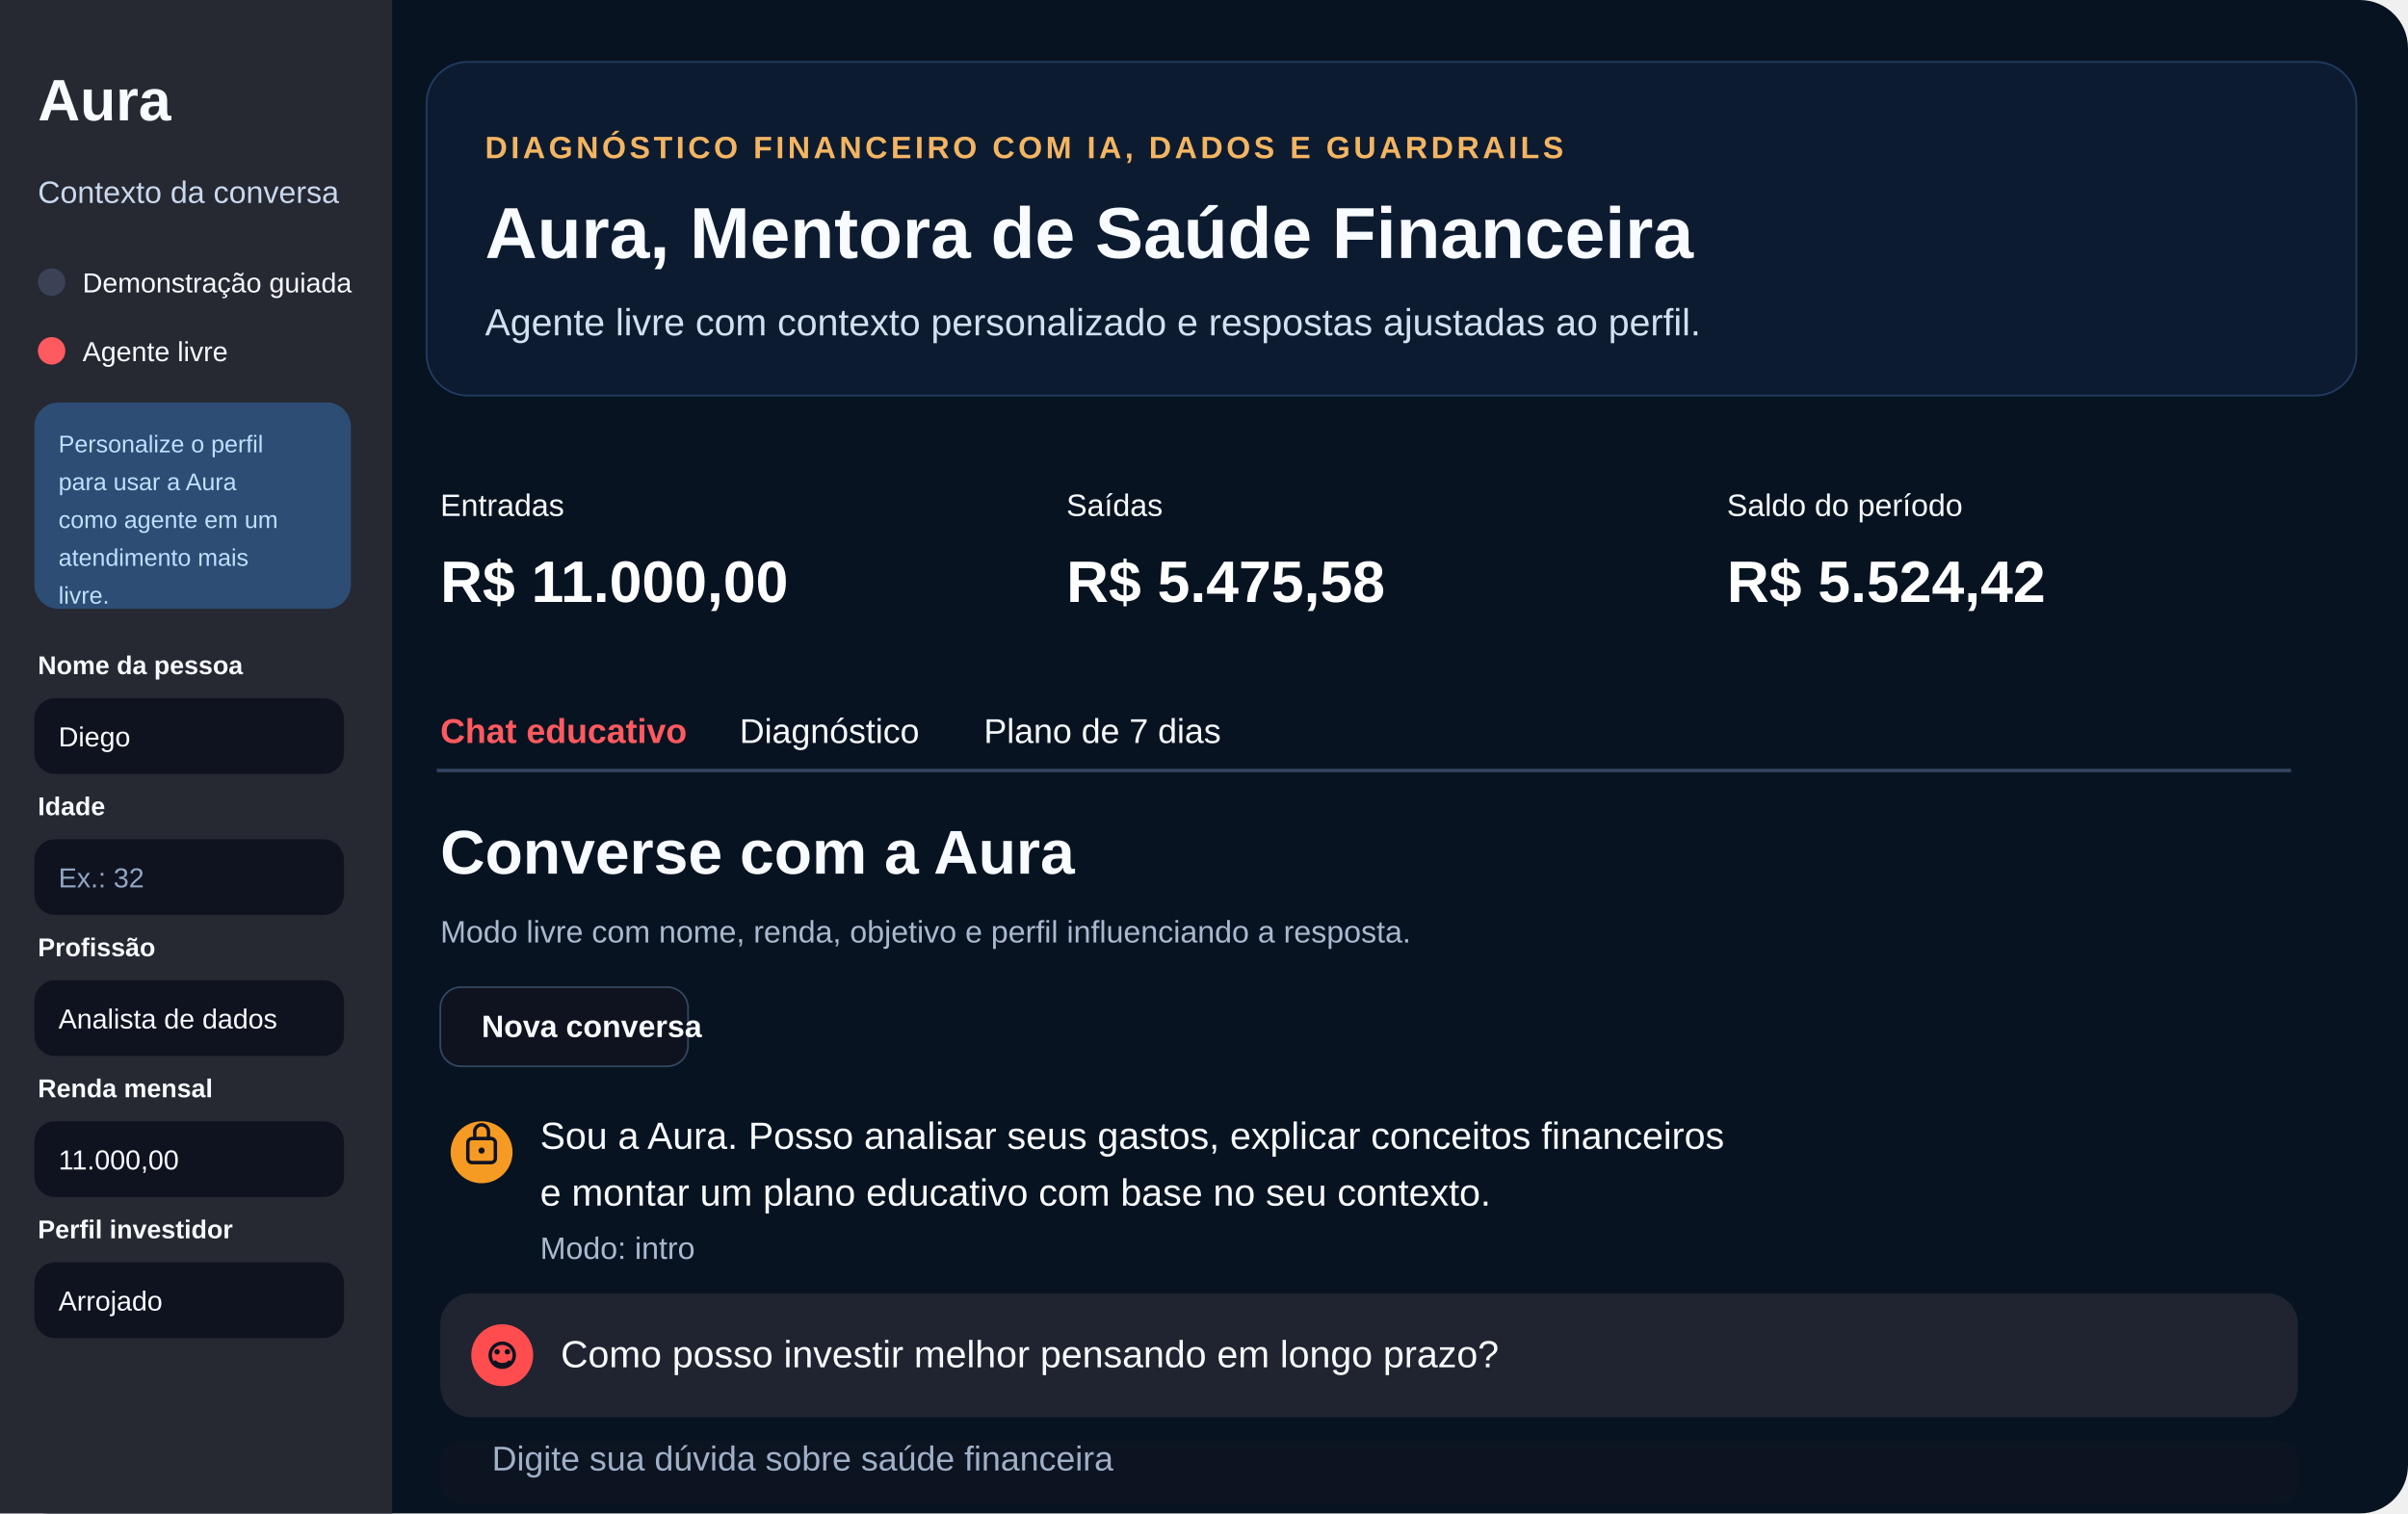
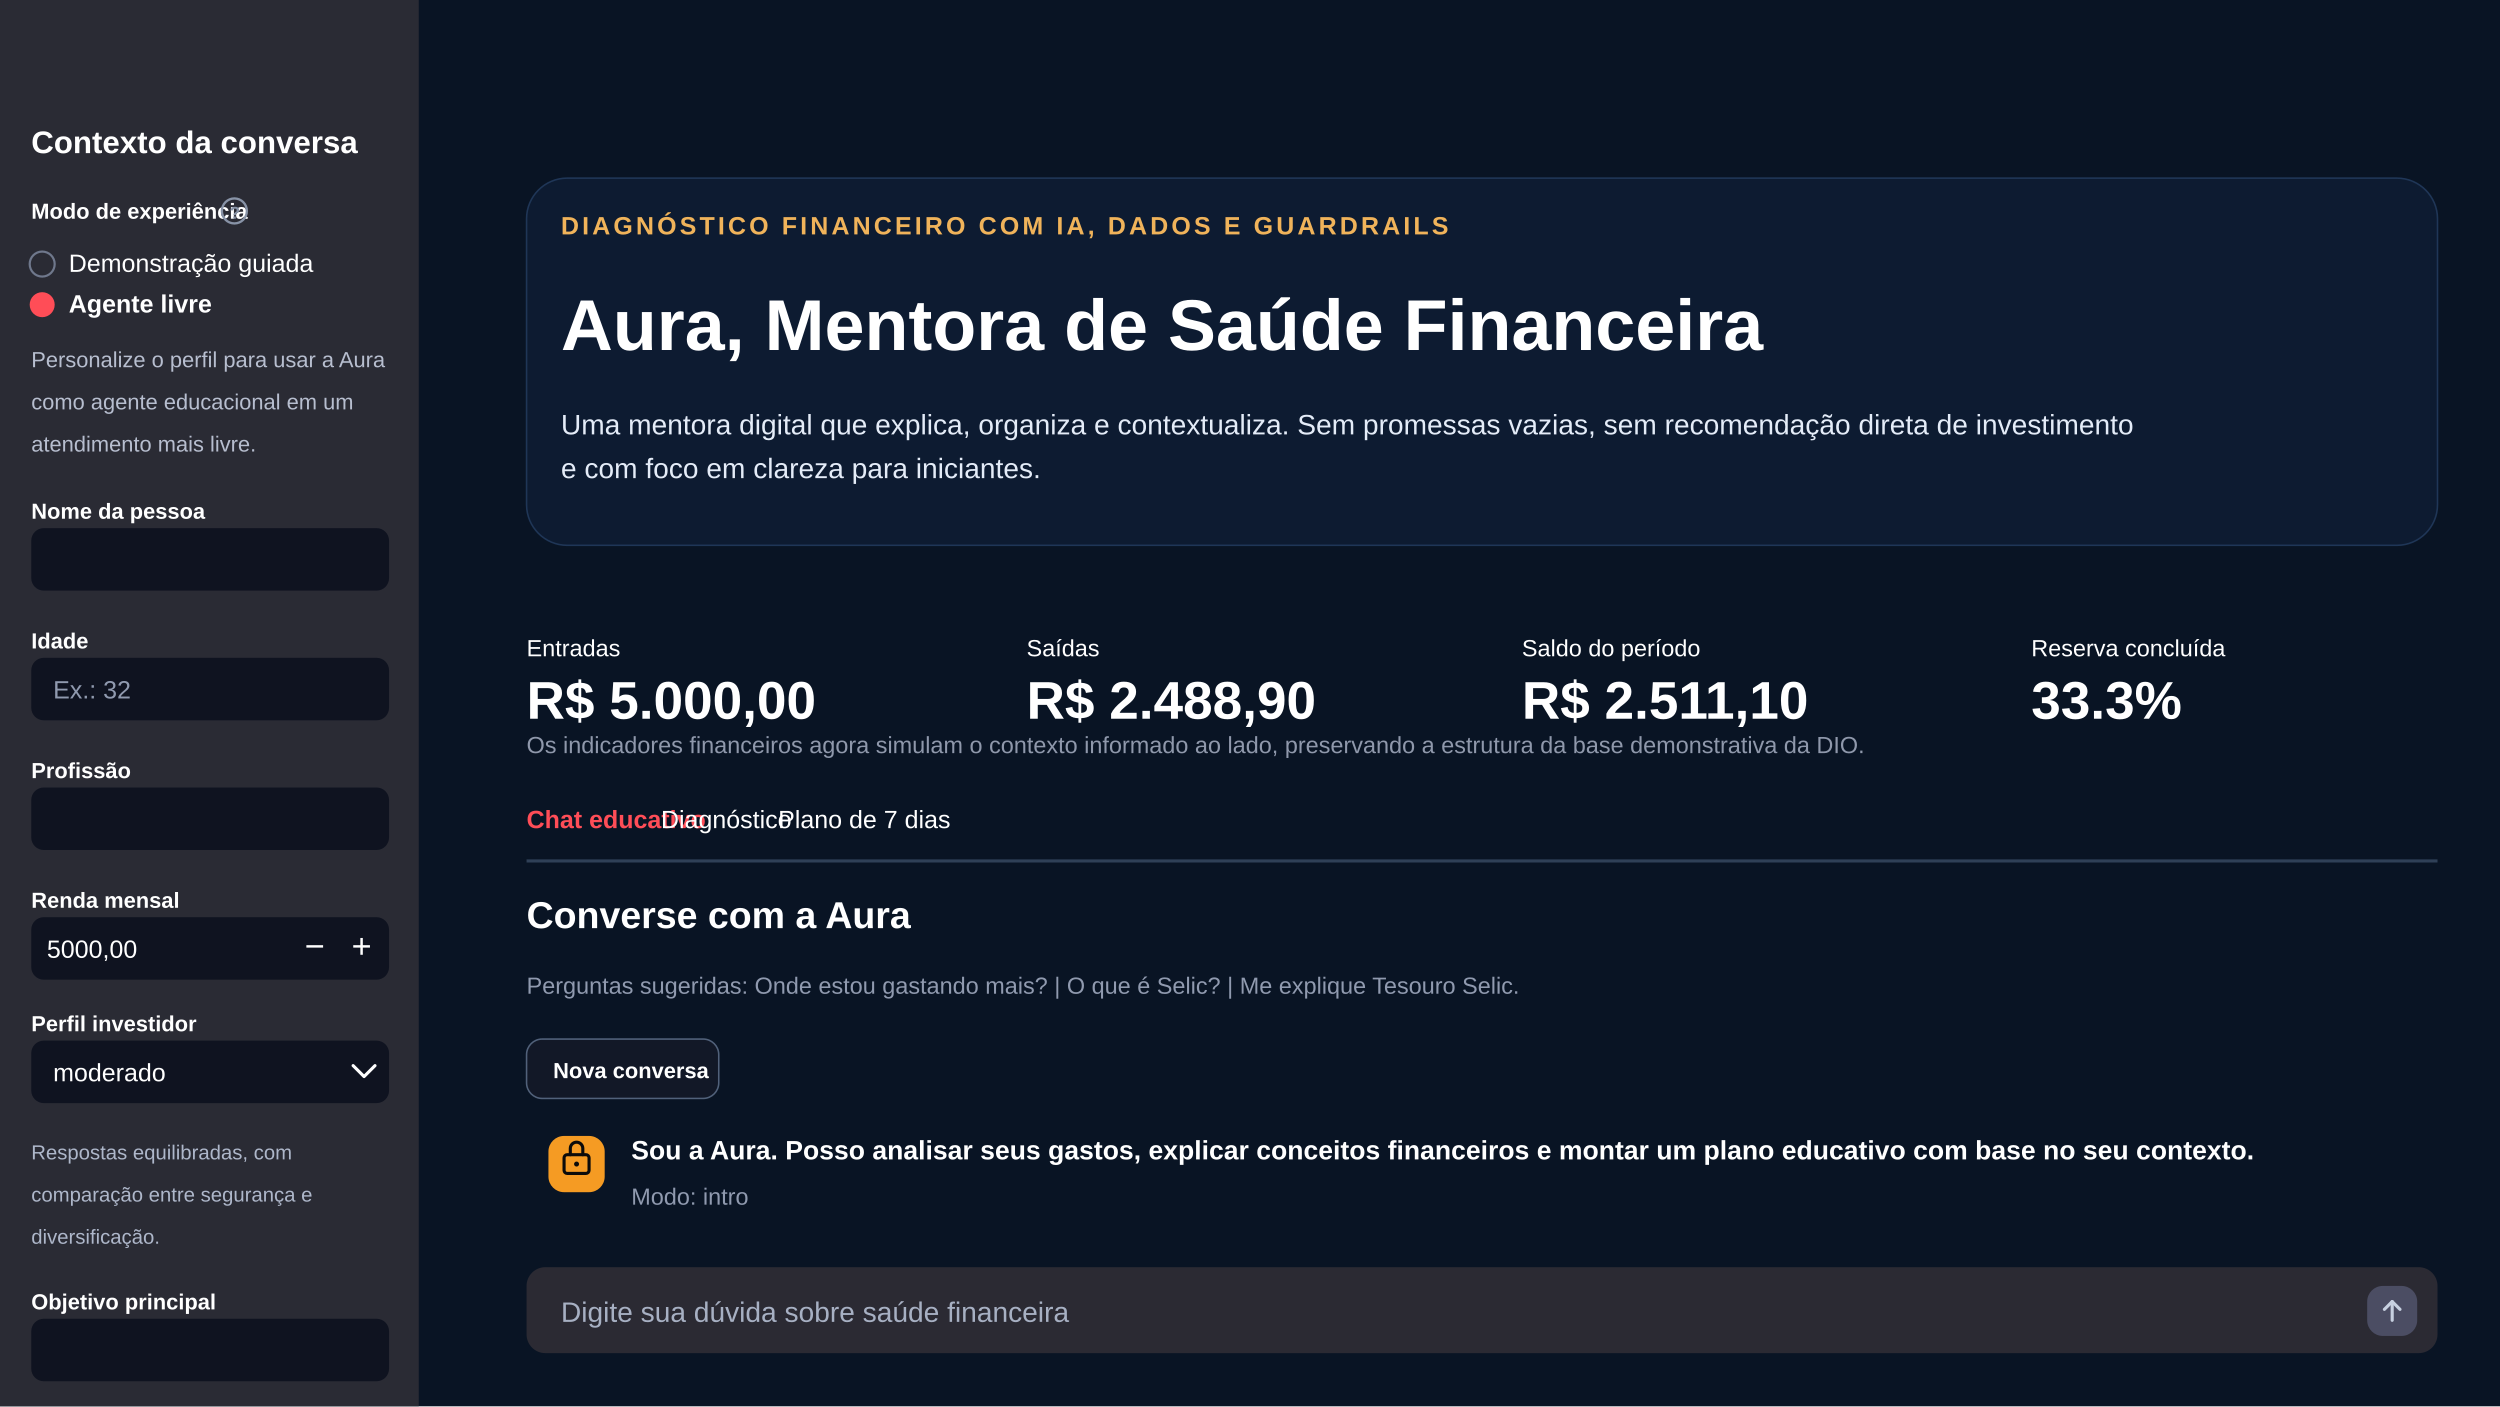
- <svg xmlns="http://www.w3.org/2000/svg" width="1400" height="880" viewBox="0 0 1400 880" fill="none">
-   <rect width="1400" height="880" rx="28" fill="#081321" />
-   <rect x="0" y="0" width="228" height="880" fill="#262832" />
-   <text x="22" y="70" fill="#F8FBFF" font-family="Segoe UI, Arial, sans-serif" font-size="34" font-weight="700">Aura</text>
-   <text x="22" y="118" fill="#C9D8EC" font-family="Segoe UI, Arial, sans-serif" font-size="18">Contexto da conversa</text>
-   <circle cx="30" cy="164" r="8" fill="#3B4256" />
-   <text x="48" y="170" fill="#F8FBFF" font-family="Segoe UI, Arial, sans-serif" font-size="16">Demonstração guiada</text>
-   <circle cx="30" cy="204" r="8" fill="#FF5A5F" />
-   <text x="48" y="210" fill="#F8FBFF" font-family="Segoe UI, Arial, sans-serif" font-size="16">Agente livre</text>
-   <rect x="20" y="234" width="184" height="120" rx="14" fill="#2D4D74" />
-   <text x="34" y="263" fill="#BFE0FF" font-family="Segoe UI, Arial, sans-serif" font-size="14">Personalize o perfil</text>
-   <text x="34" y="285" fill="#BFE0FF" font-family="Segoe UI, Arial, sans-serif" font-size="14">para usar a Aura</text>
-   <text x="34" y="307" fill="#BFE0FF" font-family="Segoe UI, Arial, sans-serif" font-size="14">como agente em um</text>
-   <text x="34" y="329" fill="#BFE0FF" font-family="Segoe UI, Arial, sans-serif" font-size="14">atendimento mais</text>
-   <text x="34" y="351" fill="#BFE0FF" font-family="Segoe UI, Arial, sans-serif" font-size="14">livre.</text>
-   <text x="22" y="392" fill="#F8FBFF" font-family="Segoe UI, Arial, sans-serif" font-size="15" font-weight="700">Nome da pessoa</text>
-   <rect x="20" y="406" width="180" height="44" rx="12" fill="#0F1320" />
-   <text x="34" y="434" fill="#F8FBFF" font-family="Segoe UI, Arial, sans-serif" font-size="16">Diego</text>
-   <text x="22" y="474" fill="#F8FBFF" font-family="Segoe UI, Arial, sans-serif" font-size="15" font-weight="700">Idade</text>
-   <rect x="20" y="488" width="180" height="44" rx="12" fill="#0F1320" />
-   <text x="34" y="516" fill="#91A7C4" font-family="Segoe UI, Arial, sans-serif" font-size="16">Ex.: 32</text>
-   <text x="22" y="556" fill="#F8FBFF" font-family="Segoe UI, Arial, sans-serif" font-size="15" font-weight="700">Profissão</text>
-   <rect x="20" y="570" width="180" height="44" rx="12" fill="#0F1320" />
-   <text x="34" y="598" fill="#F8FBFF" font-family="Segoe UI, Arial, sans-serif" font-size="16">Analista de dados</text>
-   <text x="22" y="638" fill="#F8FBFF" font-family="Segoe UI, Arial, sans-serif" font-size="15" font-weight="700">Renda mensal</text>
-   <rect x="20" y="652" width="180" height="44" rx="12" fill="#0F1320" />
-   <text x="34" y="680" fill="#F8FBFF" font-family="Segoe UI, Arial, sans-serif" font-size="16">11.000,00</text>
-   <text x="22" y="720" fill="#F8FBFF" font-family="Segoe UI, Arial, sans-serif" font-size="15" font-weight="700">Perfil investidor</text>
-   <rect x="20" y="734" width="180" height="44" rx="12" fill="#0F1320" />
-   <text x="34" y="762" fill="#F8FBFF" font-family="Segoe UI, Arial, sans-serif" font-size="16">Arrojado</text>
-   <rect x="248" y="36" width="1122" height="194" rx="24" fill="#0D1B31" stroke="#203D62" />
-   <text x="282" y="92" fill="#F3B562" font-family="Segoe UI, Arial, sans-serif" font-size="18" font-weight="700" letter-spacing="2">DIAGNÓSTICO FINANCEIRO COM IA, DADOS E GUARDRAILS</text>
-   <text x="282" y="150" fill="#F8FBFF" font-family="Segoe UI, Arial, sans-serif" font-size="42" font-weight="700">Aura, Mentora de Saúde Financeira</text>
-   <text x="282" y="195" fill="#D2E0F1" font-family="Segoe UI, Arial, sans-serif" font-size="22">Agente livre com contexto personalizado e respostas ajustadas ao perfil.</text>
-   <text x="256" y="300" fill="#F8FBFF" font-family="Segoe UI, Arial, sans-serif" font-size="18">Entradas</text>
-   <text x="256" y="350" fill="#FFFFFF" font-family="Segoe UI, Arial, sans-serif" font-size="34" font-weight="700">R$ 11.000,00</text>
-   <text x="620" y="300" fill="#F8FBFF" font-family="Segoe UI, Arial, sans-serif" font-size="18">Saídas</text>
-   <text x="620" y="350" fill="#FFFFFF" font-family="Segoe UI, Arial, sans-serif" font-size="34" font-weight="700">R$ 5.475,58</text>
-   <text x="1004" y="300" fill="#F8FBFF" font-family="Segoe UI, Arial, sans-serif" font-size="18">Saldo do período</text>
-   <text x="1004" y="350" fill="#FFFFFF" font-family="Segoe UI, Arial, sans-serif" font-size="34" font-weight="700">R$ 5.524,42</text>
-   <text x="256" y="432" fill="#FF5A5F" font-family="Segoe UI, Arial, sans-serif" font-size="20" font-weight="700">Chat educativo</text>
-   <text x="430" y="432" fill="#F8FBFF" font-family="Segoe UI, Arial, sans-serif" font-size="20">Diagnóstico</text>
-   <text x="572" y="432" fill="#F8FBFF" font-family="Segoe UI, Arial, sans-serif" font-size="20">Plano de 7 dias</text>
-   <line x1="254" y1="448" x2="1332" y2="448" stroke="#334761" stroke-width="2" />
-   <text x="256" y="508" fill="#F8FBFF" font-family="Segoe UI, Arial, sans-serif" font-size="36" font-weight="700">Converse com a Aura</text>
-   <text x="256" y="548" fill="#A9B9CF" font-family="Segoe UI, Arial, sans-serif" font-size="18">Modo livre com nome, renda, objetivo e perfil influenciando a resposta.</text>
-   <rect x="256" y="574" width="144" height="46" rx="12" fill="#0F1320" stroke="#334761" />
-   <text x="280" y="603" fill="#F8FBFF" font-family="Segoe UI, Arial, sans-serif" font-size="18" font-weight="700">Nova conversa</text>
-   <circle cx="280" cy="670" r="18" fill="#F59B23" />
-   <rect x="272" y="662" width="16" height="14" rx="2.5" stroke="#0F1320" stroke-width="2" />
-   <path d="M276 662V658C276 655.791 277.791 654 280 654C282.209 654 284 655.791 284 658V662" stroke="#0F1320" stroke-width="2" stroke-linecap="round" />
-   <circle cx="280" cy="669" r="1.8" fill="#0F1320" />
-   <text x="314" y="668" fill="#F8FBFF" font-family="Segoe UI, Arial, sans-serif" font-size="22">Sou a Aura. Posso analisar seus gastos, explicar conceitos financeiros</text>
-   <text x="314" y="701" fill="#F8FBFF" font-family="Segoe UI, Arial, sans-serif" font-size="22">e montar um plano educativo com base no seu contexto.</text>
-   <text x="314" y="732" fill="#A9B9CF" font-family="Segoe UI, Arial, sans-serif" font-size="18">Modo: intro</text>
-   <rect x="256" y="752" width="1080" height="72" rx="18" fill="#1F2430" />
-   <circle cx="292" cy="788" r="18" fill="#FF4D4F" />
-   <circle cx="292" cy="788" r="7" fill="none" stroke="#0F1320" stroke-width="2" />
-   <circle cx="289" cy="786" r="1.6" fill="#0F1320" />
-   <circle cx="295" cy="786" r="1.6" fill="#0F1320" />
-   <path d="M288 792C289.6 794 294.4 794 296 792" stroke="#0F1320" stroke-width="2" stroke-linecap="round" />
-   <text x="326" y="795" fill="#F8FBFF" font-family="Segoe UI, Arial, sans-serif" font-size="22">Como posso investir melhor pensando em longo prazo?</text>
-   <rect x="256" y="838" width="1080" height="36" rx="10" fill="#0F1320" opacity="0.55" />
-   <rect x="256" y="808" width="1080" height="56" rx="16" fill="#2B2A33" opacity="0" />
-   <text x="286" y="855" fill="#9FB0C7" font-family="Segoe UI, Arial, sans-serif" font-size="20">Digite sua dúvida sobre saúde financeira</text>
+ <svg xmlns="http://www.w3.org/2000/svg" width="1600" height="900" viewBox="0 0 1600 900" fill="none">
+   <rect width="1600" height="900" fill="#091424" />
+   <rect width="268" height="900" fill="#2A2B34" />
+   <text x="20" y="98" fill="#FFFFFF" font-family="Segoe UI, Arial, sans-serif" font-size="20" font-weight="700">Contexto da conversa</text>
+   <text x="20" y="140" fill="#FFFFFF" font-family="Segoe UI, Arial, sans-serif" font-size="14" font-weight="700">Modo de experiência</text>
+   <circle cx="150" cy="135" r="8" stroke="#8893A7" stroke-width="1.5" />
+   <text x="147" y="140" fill="#8893A7" font-family="Segoe UI, Arial, sans-serif" font-size="11" font-weight="700">?</text>
+   <circle cx="27" cy="169" r="8" stroke="#6F788C" stroke-width="1.4" />
+   <circle cx="27" cy="195" r="8" fill="#FF4D57" />
+   <text x="44" y="174" fill="#FFFFFF" font-family="Segoe UI, Arial, sans-serif" font-size="16">Demonstração guiada</text>
+   <text x="44" y="200" fill="#FFFFFF" font-family="Segoe UI, Arial, sans-serif" font-size="16" font-weight="700">Agente livre</text>
+   <text x="20" y="235" fill="#B7BECF" font-family="Segoe UI, Arial, sans-serif" font-size="14">Personalize o perfil para usar a Aura</text>
+   <text x="20" y="262" fill="#B7BECF" font-family="Segoe UI, Arial, sans-serif" font-size="14">como agente educacional em um</text>
+   <text x="20" y="289" fill="#B7BECF" font-family="Segoe UI, Arial, sans-serif" font-size="14">atendimento mais livre.</text>
+   <text x="20" y="332" fill="#FFFFFF" font-family="Segoe UI, Arial, sans-serif" font-size="14" font-weight="700">Nome da pessoa</text>
+   <rect x="20" y="338" width="229" height="40" rx="8" fill="#0F1320" />
+   <text x="20" y="415" fill="#FFFFFF" font-family="Segoe UI, Arial, sans-serif" font-size="14" font-weight="700">Idade</text>
+   <rect x="20" y="421" width="229" height="40" rx="8" fill="#0F1320" />
+   <text x="34" y="447" fill="#909AAF" font-family="Segoe UI, Arial, sans-serif" font-size="16">Ex.: 32</text>
+   <text x="20" y="498" fill="#FFFFFF" font-family="Segoe UI, Arial, sans-serif" font-size="14" font-weight="700">Profissão</text>
+   <rect x="20" y="504" width="229" height="40" rx="8" fill="#0F1320" />
+   <text x="20" y="581" fill="#FFFFFF" font-family="Segoe UI, Arial, sans-serif" font-size="14" font-weight="700">Renda mensal</text>
+   <rect x="20" y="587" width="229" height="40" rx="8" fill="#0F1320" />
+   <text x="30" y="613" fill="#FFFFFF" font-family="Segoe UI, Arial, sans-serif" font-size="16">5000,00</text>
+   <text x="195" y="613" fill="#FFFFFF" font-family="Segoe UI, Arial, sans-serif" font-size="22">−</text>
+   <text x="225" y="613" fill="#FFFFFF" font-family="Segoe UI, Arial, sans-serif" font-size="22">+</text>
+   <text x="20" y="660" fill="#FFFFFF" font-family="Segoe UI, Arial, sans-serif" font-size="14" font-weight="700">Perfil investidor</text>
+   <rect x="20" y="666" width="229" height="40" rx="8" fill="#0F1320" />
+   <text x="34" y="692" fill="#FFFFFF" font-family="Segoe UI, Arial, sans-serif" font-size="16">moderado</text>
+   <path d="M226 682L233 689L240 682" stroke="#FFFFFF" stroke-width="2" stroke-linecap="round" stroke-linejoin="round" />
+   <text x="20" y="742" fill="#AEB7CA" font-family="Segoe UI, Arial, sans-serif" font-size="13">Respostas equilibradas, com</text>
+   <text x="20" y="769" fill="#AEB7CA" font-family="Segoe UI, Arial, sans-serif" font-size="13">comparação entre segurança e</text>
+   <text x="20" y="796" fill="#AEB7CA" font-family="Segoe UI, Arial, sans-serif" font-size="13">diversificação.</text>
+   <text x="20" y="838" fill="#FFFFFF" font-family="Segoe UI, Arial, sans-serif" font-size="14" font-weight="700">Objetivo principal</text>
+   <rect x="20" y="844" width="229" height="40" rx="8" fill="#0F1320" />
+   <rect x="337" y="114" width="1223" height="235" rx="26" fill="#0D1B31" stroke="#1F3657" />
+   <text x="359" y="150" fill="#F0B35A" font-family="Segoe UI, Arial, sans-serif" font-size="16" font-weight="700" letter-spacing="2">DIAGNÓSTICO FINANCEIRO COM IA, DADOS E GUARDRAILS</text>
+   <text x="359" y="224" fill="#FFFFFF" font-family="Segoe UI, Arial, sans-serif" font-size="46" font-weight="700">Aura, Mentora de Saúde Financeira</text>
+   <text x="359" y="278" fill="#E4ECF8" font-family="Segoe UI, Arial, sans-serif" font-size="18">Uma mentora digital que explica, organiza e contextualiza. Sem promessas vazias, sem recomendação direta de investimento</text>
+   <text x="359" y="306" fill="#E4ECF8" font-family="Segoe UI, Arial, sans-serif" font-size="18">e com foco em clareza para iniciantes.</text>
+   <text x="337" y="420" fill="#FFFFFF" font-family="Segoe UI, Arial, sans-serif" font-size="15">Entradas</text>
+   <text x="337" y="460" fill="#FFFFFF" font-family="Segoe UI, Arial, sans-serif" font-size="34" font-weight="700">R$ 5.000,00</text>
+   <text x="657" y="420" fill="#FFFFFF" font-family="Segoe UI, Arial, sans-serif" font-size="15">Saídas</text>
+   <text x="657" y="460" fill="#FFFFFF" font-family="Segoe UI, Arial, sans-serif" font-size="34" font-weight="700">R$ 2.488,90</text>
+   <text x="974" y="420" fill="#FFFFFF" font-family="Segoe UI, Arial, sans-serif" font-size="15">Saldo do período</text>
+   <text x="974" y="460" fill="#FFFFFF" font-family="Segoe UI, Arial, sans-serif" font-size="34" font-weight="700">R$ 2.511,10</text>
+   <text x="1300" y="420" fill="#FFFFFF" font-family="Segoe UI, Arial, sans-serif" font-size="15">Reserva concluída</text>
+   <text x="1300" y="460" fill="#FFFFFF" font-family="Segoe UI, Arial, sans-serif" font-size="34" font-weight="700">33.3%</text>
+   <text x="337" y="482" fill="#8F98AB" font-family="Segoe UI, Arial, sans-serif" font-size="15">Os indicadores financeiros agora simulam o contexto informado ao lado, preservando a estrutura da base demonstrativa da DIO.</text>
+   <text x="337" y="530" fill="#FF4D57" font-family="Segoe UI, Arial, sans-serif" font-size="16" font-weight="700">Chat educativo</text>
+   <text x="423" y="530" fill="#FFFFFF" font-family="Segoe UI, Arial, sans-serif" font-size="16">Diagnóstico</text>
+   <text x="498" y="530" fill="#FFFFFF" font-family="Segoe UI, Arial, sans-serif" font-size="16">Plano de 7 dias</text>
+   <line x1="337" y1="551" x2="1560" y2="551" stroke="#2F4057" stroke-width="2" />
+   <text x="337" y="594" fill="#FFFFFF" font-family="Segoe UI, Arial, sans-serif" font-size="24" font-weight="700">Converse com a Aura</text>
+   <text x="337" y="636" fill="#909AAF" font-family="Segoe UI, Arial, sans-serif" font-size="15">Perguntas sugeridas: Onde estou gastando mais? | O que é Selic? | Me explique Tesouro Selic.</text>
+   <rect x="337" y="665" width="123" height="38" rx="10" fill="#121827" stroke="#51617A" />
+   <text x="354" y="690" fill="#FFFFFF" font-family="Segoe UI, Arial, sans-serif" font-size="14" font-weight="700">Nova conversa</text>
+   <rect x="351" y="727" width="36" height="36" rx="10" fill="#F59B23" />
+   <rect x="361" y="739" width="16" height="12" rx="2" stroke="#0B0B0B" stroke-width="2" />
+   <path d="M365 739V735C365 732.8 366.8 731 369 731C371.2 731 373 732.8 373 735V739" stroke="#0B0B0B" stroke-width="2" stroke-linecap="round" />
+   <circle cx="369" cy="745" r="1.6" fill="#0B0B0B" />
+   <text x="404" y="742" fill="#FFFFFF" font-family="Segoe UI, Arial, sans-serif" font-size="17" font-weight="700">Sou a Aura. Posso analisar seus gastos, explicar conceitos financeiros e montar um plano educativo com base no seu contexto.</text>
+   <text x="404" y="771" fill="#909AAF" font-family="Segoe UI, Arial, sans-serif" font-size="15">Modo: intro</text>
+   <rect x="337" y="811" width="1223" height="55" rx="12" fill="#2B2A33" />
+   <text x="359" y="846" fill="#A7B0C3" font-family="Segoe UI, Arial, sans-serif" font-size="18">Digite sua dúvida sobre saúde financeira</text>
+   <rect x="1515" y="823" width="32" height="32" rx="10" fill="#4B4D63" />
+   <path d="M1531 845V833" stroke="#C7D0E0" stroke-width="2" stroke-linecap="round" />
+   <path d="M1526 838L1531 833L1536 838" stroke="#C7D0E0" stroke-width="2" stroke-linecap="round" stroke-linejoin="round" />
</svg>
